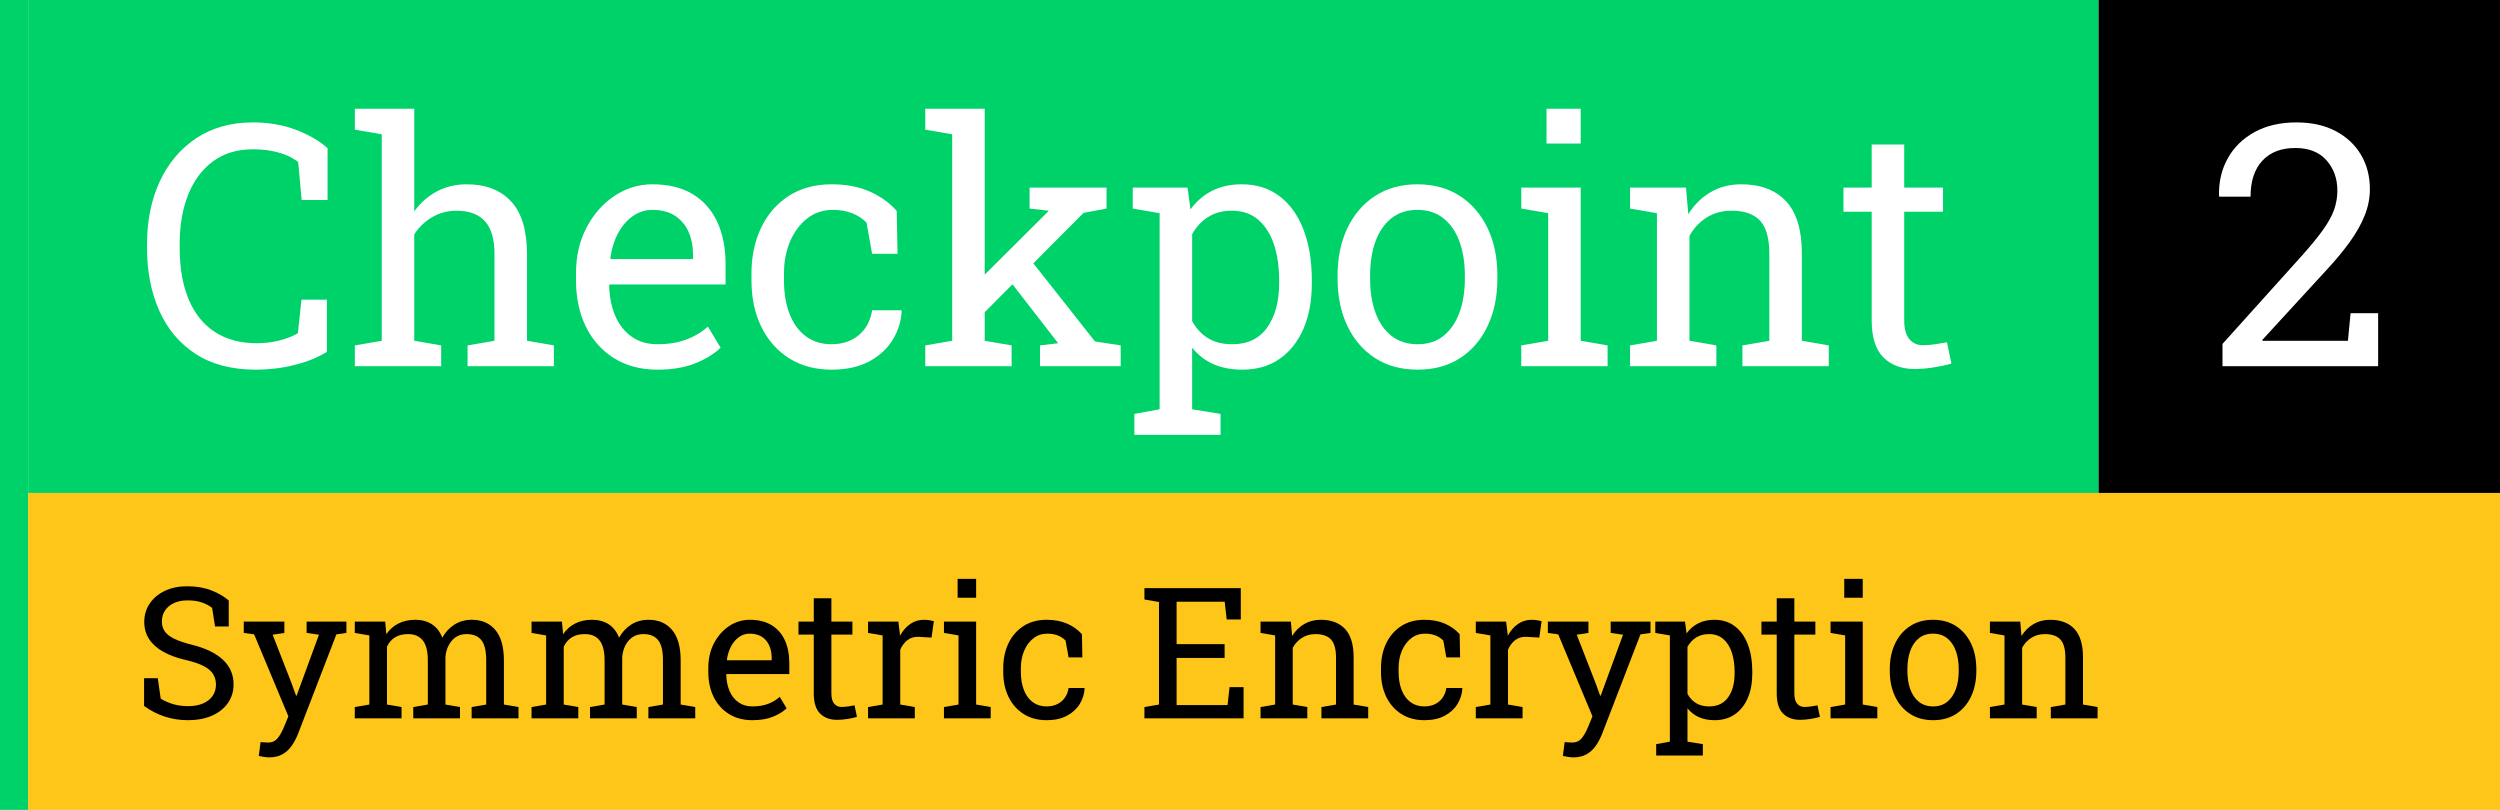
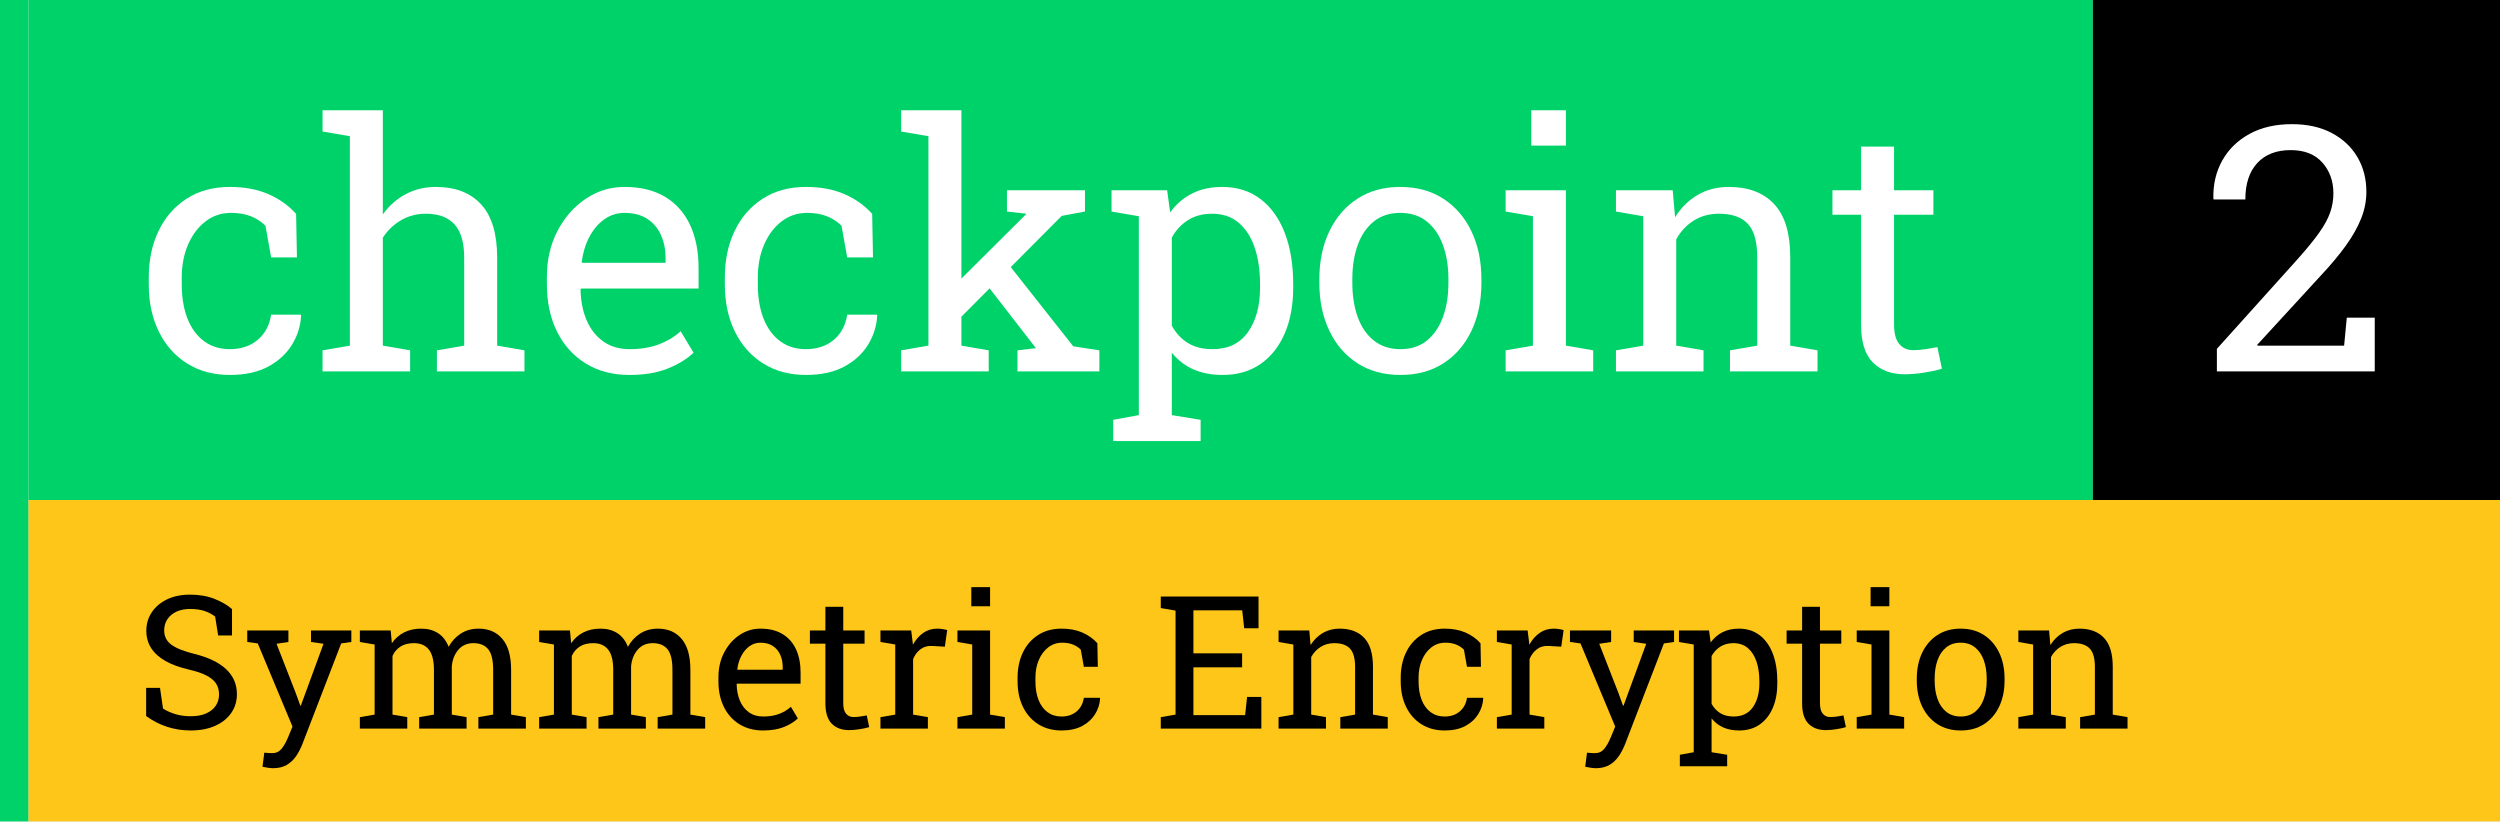
- <svg xmlns="http://www.w3.org/2000/svg" viewBox="0 0 355 115" width="355" height="115">
+ <svg xmlns="http://www.w3.org/2000/svg" viewBox="0 0 350 115" width="350" height="115">
  <rect x="0" y="0" width="4" height="115" fill="#00D26A" />
-   <rect x="4" y="0" width="294" height="70" fill="#00D26A" />
-   <rect x="298" y="0" width="57" height="70" fill="#000000" />
-   <rect x="4" y="70" width="351" height="45" fill="#FEC618" />
+   <rect x="4" y="0" width="289" height="70" fill="#00D26A" />
+   <rect x="293" y="0" width="57" height="70" fill="#000000" />
+   <rect x="4" y="70" width="346" height="45" fill="#FEC618" />
  <g fill="#FFFFFF">
-     <path d="M739 -21Q520 -21 373.5 75.0Q227 171 153.5 338.0Q80 505 80 717V738Q80 952 157.0 1118.5Q234 1285 378.0 1381.0Q522 1477 722 1477Q863 1477 980.0 1433.0Q1097 1389 1174 1321V1007H1017L996 1237Q964 1262 922.5 1279.0Q881 1296 830.5 1305.0Q780 1314 721 1314Q578 1314 479.0 1240.5Q380 1167 329.0 1038.0Q278 909 278 740V717Q278 534 332.5 404.5Q387 275 491.5 207.0Q596 139 746 139Q816 139 883.0 156.0Q950 173 994 200L1016 403H1170V87Q1088 36 974.0 7.5Q860 -21 739 -21Z" transform="translate(19.00, 52.00) scale(0.023438, -0.023438)" />
-     <path d="M49 0V126L212 154V1405L49 1433V1560H409V938Q465 1016 546.0 1059.0Q627 1102 726 1102Q900 1102 996.0 998.0Q1092 894 1092 678V154L1255 126V0H732V126L895 154V680Q895 814 837.5 878.0Q780 942 666 942Q585 942 518.5 903.5Q452 865 409 799V154L572 126V0Z" transform="translate(49.24, 52.00) scale(0.023438, -0.023438)" />
-     <path d="M567 -21Q417 -21 306.0 47.5Q195 116 134.5 238.0Q74 360 74 520V564Q74 718 137.5 839.5Q201 961 306.5 1031.5Q412 1102 537 1102Q683 1102 781.5 1042.0Q880 982 930.0 873.5Q980 765 980 618V495H278L275 490Q277 386 311.5 305.5Q346 225 411.0 179.0Q476 133 567 133Q667 133 742.5 161.5Q818 190 873 240L950 112Q892 56 796.5 17.5Q701 -21 567 -21ZM284 649H783V675Q783 753 755.5 814.5Q728 876 673.5 911.5Q619 947 537 947Q471 947 417.0 908.5Q363 870 328.0 804.0Q293 738 282 654Z" transform="translate(80.06, 52.00) scale(0.023438, -0.023438)" />
-     <path d="M563 -21Q416 -21 307.0 47.5Q198 116 138.0 238.0Q78 360 78 520V562Q78 716 136.0 838.0Q194 960 303.0 1031.0Q412 1102 563 1102Q694 1102 792.5 1059.0Q891 1016 958 941L963 681H809L775 870Q741 905 690.0 926.0Q639 947 570 947Q482 947 415.5 895.0Q349 843 312.0 756.0Q275 669 275 562V520Q275 402 309.5 315.0Q344 228 408.5 180.5Q473 133 562 133Q662 133 728.0 188.0Q794 243 809 339H986L988 333Q983 240 933.0 159.0Q883 78 790.5 28.5Q698 -21 563 -21Z" transform="translate(104.88, 52.00) scale(0.023438, -0.023438)" />
-     <path d="M64 0V126L227 154V1405L64 1433V1560H424V154L587 126V0ZM759 0V126L869 139L866 143L553 547L655 704L1092 150L1248 126V0ZM410 313 337 468 807 936 812 942 696 955V1082H1162V955L1023 929Z" transform="translate(129.89, 52.00) scale(0.023438, -0.023438)" />
-     <path d="M44 -416V-289L197 -261V927L34 955V1082H366L384 950Q438 1024 515.5 1063.0Q593 1102 695 1102Q829 1102 924.0 1029.5Q1019 957 1069.0 826.5Q1119 696 1119 521V500Q1119 344 1068.5 227.0Q1018 110 924.0 44.5Q830 -21 698 -21Q598 -21 522.5 12.5Q447 46 394 112V-261L566 -289V-416ZM637 133Q777 133 849.0 235.0Q921 337 921 500V521Q921 645 889.0 739.5Q857 834 793.5 888.0Q730 942 635 942Q551 942 491.0 904.0Q431 866 394 800V273Q431 206 490.5 169.5Q550 133 637 133Z" transform="translate(160.05, 52.00) scale(0.023438, -0.023438)" />
-     <path d="M563 -21Q413 -21 304.5 49.5Q196 120 137.0 244.5Q78 369 78 529V551Q78 711 137.0 835.5Q196 960 304.5 1031.0Q413 1102 561 1102Q711 1102 819.5 1031.0Q928 960 987.0 836.0Q1046 712 1046 551V529Q1046 368 987.0 243.5Q928 119 820.0 49.0Q712 -21 563 -21ZM563 133Q657 133 720.5 184.5Q784 236 816.5 325.5Q849 415 849 529V551Q849 665 816.5 754.5Q784 844 720.0 895.5Q656 947 561 947Q467 947 403.0 895.5Q339 844 307.0 754.5Q275 665 275 551V529Q275 415 307.0 325.5Q339 236 403.5 184.5Q468 133 563 133Z" transform="translate(188.11, 52.00) scale(0.023438, -0.023438)" />
-     <path d="M67 0V126L230 154V927L67 955V1082H427V154L590 126V0ZM220 1349V1560H427V1349Z" transform="translate(214.45, 52.00) scale(0.023438, -0.023438)" />
-     <path d="M74 0V126L237 154V927L74 955V1082H413L427 921Q481 1007 562.5 1054.5Q644 1102 748 1102Q923 1102 1019.0 999.5Q1115 897 1115 683V154L1278 126V0H755V126L918 154V679Q918 822 861.5 882.0Q805 942 689 942Q604 942 538.5 901.0Q473 860 434 789V154L597 126V0Z" transform="translate(229.73, 52.00) scale(0.023438, -0.023438)" />
-     <path d="M456 -17Q336 -17 265.5 53.5Q195 124 195 279V936H24V1082H195V1343H392V1082H627V936H392V279Q392 201 423.0 164.0Q454 127 506 127Q541 127 584.0 133.5Q627 140 651 145L678 16Q635 3 572.5 -7.0Q510 -17 456 -17Z" transform="translate(261.21, 52.00) scale(0.023438, -0.023438)" />
+     <path d="M563 -21Q416 -21 307.0 47.5Q198 116 138.0 238.0Q78 360 78 520V562Q78 716 136.0 838.0Q194 960 303.0 1031.0Q412 1102 563 1102Q694 1102 792.5 1059.0Q891 1016 958 941L963 681H809L775 870Q741 905 690.0 926.0Q639 947 570 947Q482 947 415.5 895.0Q349 843 312.0 756.0Q275 669 275 562V520Q275 402 309.5 315.0Q344 228 408.5 180.5Q473 133 562 133Q662 133 728.0 188.0Q794 243 809 339H986L988 333Q983 240 933.0 159.0Q883 78 790.5 28.5Q698 -21 563 -21Z" transform="translate(19.00, 52.00) scale(0.023438, -0.023438)" />
+     <path d="M49 0V126L212 154V1405L49 1433V1560H409V938Q465 1016 546.0 1059.0Q627 1102 726 1102Q900 1102 996.0 998.0Q1092 894 1092 678V154L1255 126V0H732V126L895 154V680Q895 814 837.5 878.0Q780 942 666 942Q585 942 518.5 903.5Q452 865 409 799V154L572 126V0Z" transform="translate(44.01, 52.00) scale(0.023438, -0.023438)" />
+     <path d="M567 -21Q417 -21 306.0 47.5Q195 116 134.5 238.0Q74 360 74 520V564Q74 718 137.5 839.5Q201 961 306.5 1031.5Q412 1102 537 1102Q683 1102 781.5 1042.0Q880 982 930.0 873.5Q980 765 980 618V495H278L275 490Q277 386 311.5 305.5Q346 225 411.0 179.0Q476 133 567 133Q667 133 742.5 161.5Q818 190 873 240L950 112Q892 56 796.5 17.5Q701 -21 567 -21ZM284 649H783V675Q783 753 755.5 814.5Q728 876 673.5 911.5Q619 947 537 947Q471 947 417.0 908.5Q363 870 328.0 804.0Q293 738 282 654Z" transform="translate(74.83, 52.00) scale(0.023438, -0.023438)" />
+     <path d="M563 -21Q416 -21 307.0 47.5Q198 116 138.0 238.0Q78 360 78 520V562Q78 716 136.0 838.0Q194 960 303.0 1031.0Q412 1102 563 1102Q694 1102 792.5 1059.0Q891 1016 958 941L963 681H809L775 870Q741 905 690.0 926.0Q639 947 570 947Q482 947 415.5 895.0Q349 843 312.0 756.0Q275 669 275 562V520Q275 402 309.5 315.0Q344 228 408.5 180.5Q473 133 562 133Q662 133 728.0 188.0Q794 243 809 339H986L988 333Q983 240 933.0 159.0Q883 78 790.5 28.5Q698 -21 563 -21Z" transform="translate(99.65, 52.00) scale(0.023438, -0.023438)" />
+     <path d="M64 0V126L227 154V1405L64 1433V1560H424V154L587 126V0ZM759 0V126L869 139L866 143L553 547L655 704L1092 150L1248 126V0ZM410 313 337 468 807 936 812 942 696 955V1082H1162V955L1023 929Z" transform="translate(124.66, 52.00) scale(0.023438, -0.023438)" />
+     <path d="M44 -416V-289L197 -261V927L34 955V1082H366L384 950Q438 1024 515.5 1063.0Q593 1102 695 1102Q829 1102 924.0 1029.5Q1019 957 1069.0 826.5Q1119 696 1119 521V500Q1119 344 1068.5 227.0Q1018 110 924.0 44.5Q830 -21 698 -21Q598 -21 522.5 12.5Q447 46 394 112V-261L566 -289V-416ZM637 133Q777 133 849.0 235.0Q921 337 921 500V521Q921 645 889.0 739.5Q857 834 793.5 888.0Q730 942 635 942Q551 942 491.0 904.0Q431 866 394 800V273Q431 206 490.5 169.5Q550 133 637 133Z" transform="translate(154.82, 52.00) scale(0.023438, -0.023438)" />
+     <path d="M563 -21Q413 -21 304.5 49.5Q196 120 137.0 244.5Q78 369 78 529V551Q78 711 137.0 835.5Q196 960 304.5 1031.0Q413 1102 561 1102Q711 1102 819.5 1031.0Q928 960 987.0 836.0Q1046 712 1046 551V529Q1046 368 987.0 243.5Q928 119 820.0 49.0Q712 -21 563 -21ZM563 133Q657 133 720.5 184.5Q784 236 816.5 325.5Q849 415 849 529V551Q849 665 816.5 754.5Q784 844 720.0 895.5Q656 947 561 947Q467 947 403.0 895.5Q339 844 307.0 754.5Q275 665 275 551V529Q275 415 307.0 325.5Q339 236 403.5 184.5Q468 133 563 133Z" transform="translate(182.88, 52.00) scale(0.023438, -0.023438)" />
+     <path d="M67 0V126L230 154V927L67 955V1082H427V154L590 126V0ZM220 1349V1560H427V1349Z" transform="translate(209.22, 52.00) scale(0.023438, -0.023438)" />
+     <path d="M74 0V126L237 154V927L74 955V1082H413L427 921Q481 1007 562.5 1054.5Q644 1102 748 1102Q923 1102 1019.0 999.5Q1115 897 1115 683V154L1278 126V0H755V126L918 154V679Q918 822 861.5 882.0Q805 942 689 942Q604 942 538.5 901.0Q473 860 434 789V154L597 126V0Z" transform="translate(224.50, 52.00) scale(0.023438, -0.023438)" />
+     <path d="M456 -17Q336 -17 265.5 53.5Q195 124 195 279V936H24V1082H195V1343H392V1082H627V936H392V279Q392 201 423.0 164.0Q454 127 506 127Q541 127 584.0 133.5Q627 140 651 145L678 16Q635 3 572.5 -7.0Q510 -17 456 -17Z" transform="translate(255.98, 52.00) scale(0.023438, -0.023438)" />
  </g>
  <g fill="#FFFFFF">
-     <path d="M97 0V135L574 665Q660 761 707.5 828.0Q755 895 774.0 950.5Q793 1006 793 1064Q793 1173 727.0 1247.5Q661 1322 538 1322Q410 1322 338.5 1245.0Q267 1168 267 1027H78L76 1033Q73 1159 129.0 1259.5Q185 1360 291.5 1418.5Q398 1477 545 1477Q683 1477 782.5 1424.5Q882 1372 936.0 1281.0Q990 1190 990 1072Q990 992 958.5 913.0Q927 834 867.0 751.0Q807 668 721 576L338 159L340 154H857L873 321H1040V0Z" transform="translate(313.32, 52.00) scale(0.023438, -0.023438)" />
+     <path d="M97 0V135L574 665Q660 761 707.5 828.0Q755 895 774.0 950.5Q793 1006 793 1064Q793 1173 727.0 1247.5Q661 1322 538 1322Q410 1322 338.5 1245.0Q267 1168 267 1027H78L76 1033Q73 1159 129.0 1259.5Q185 1360 291.5 1418.5Q398 1477 545 1477Q683 1477 782.5 1424.5Q882 1372 936.0 1281.0Q990 1190 990 1072Q990 992 958.5 913.0Q927 834 867.0 751.0Q807 668 721 576L338 159L340 154H857L873 321H1040V0Z" transform="translate(308.09, 52.00) scale(0.023438, -0.023438)" />
  </g>
  <g fill="#000000">
    <path d="M606 -21Q473 -21 350.0 18.0Q227 57 115 138V449H268L301 220Q366 180 442.0 158.0Q518 136 606 136Q706 136 775.5 166.5Q845 197 882.0 251.0Q919 305 919 377Q919 444 887.0 495.0Q855 546 781.5 584.5Q708 623 581 652Q431 687 327.5 745.5Q224 804 170.5 887.5Q117 971 117 1079Q117 1193 177.5 1283.0Q238 1373 346.0 1425.0Q454 1477 598 1477Q751 1477 868.5 1430.5Q986 1384 1062 1318V1027H909L876 1235Q831 1271 764.0 1295.0Q697 1319 598 1319Q514 1319 450.0 1289.5Q386 1260 350.0 1207.0Q314 1154 314 1082Q314 1019 346.5 972.0Q379 925 452.5 889.5Q526 854 649 823Q879 766 997.5 654.5Q1116 543 1116 379Q1116 262 1053.0 171.5Q990 81 875.5 30.0Q761 -21 606 -21Z" transform="translate(19.00, 102.00) scale(0.012695, -0.012695)" />
    <path d="M309 -437Q286 -437 249.0 -431.5Q212 -426 192 -421L212 -266Q229 -268 259.0 -269.5Q289 -271 300 -271Q363 -271 402.5 -223.0Q442 -175 476 -92L523 22L140 939L24 955V1082H478V955L347 935L558 394L609 253H615L865 935L727 955V1082H1172V955L1060 939L634 -166Q604 -244 561.5 -305.5Q519 -367 457.5 -402.0Q396 -437 309 -437Z" transform="translate(34.31, 102.00) scale(0.012695, -0.012695)" />
    <path d="M74 0V126L237 154V927L74 955V1082H414L427 941Q479 1018 561.0 1060.0Q643 1102 751 1102Q859 1102 936.5 1052.0Q1014 1002 1053 902Q1104 994 1188.0 1048.0Q1272 1102 1384 1102Q1550 1102 1646.0 988.5Q1742 875 1742 647V154L1905 126V0H1381V126L1544 154V649Q1544 809 1489.0 875.5Q1434 942 1326 942Q1223 942 1160.5 869.5Q1098 797 1088 687V154L1251 126V0H728V126L891 154V649Q891 801 834.5 871.5Q778 942 671 942Q581 942 523.0 905.0Q465 868 434 801V154L597 126V0Z" transform="translate(49.44, 102.00) scale(0.012695, -0.012695)" />
    <path d="M74 0V126L237 154V927L74 955V1082H414L427 941Q479 1018 561.0 1060.0Q643 1102 751 1102Q859 1102 936.5 1052.0Q1014 1002 1053 902Q1104 994 1188.0 1048.0Q1272 1102 1384 1102Q1550 1102 1646.0 988.5Q1742 875 1742 647V154L1905 126V0H1381V126L1544 154V649Q1544 809 1489.0 875.5Q1434 942 1326 942Q1223 942 1160.5 869.5Q1098 797 1088 687V154L1251 126V0H728V126L891 154V649Q891 801 834.5 871.5Q778 942 671 942Q581 942 523.0 905.0Q465 868 434 801V154L597 126V0Z" transform="translate(74.54, 102.00) scale(0.012695, -0.012695)" />
    <path d="M567 -21Q417 -21 306.0 47.5Q195 116 134.5 238.0Q74 360 74 520V564Q74 718 137.5 839.5Q201 961 306.5 1031.5Q412 1102 537 1102Q683 1102 781.5 1042.0Q880 982 930.0 873.5Q980 765 980 618V495H278L275 490Q277 386 311.5 305.5Q346 225 411.0 179.0Q476 133 567 133Q667 133 742.5 161.5Q818 190 873 240L950 112Q892 56 796.5 17.5Q701 -21 567 -21ZM284 649H783V675Q783 753 755.5 814.5Q728 876 673.5 911.5Q619 947 537 947Q471 947 417.0 908.5Q363 870 328.0 804.0Q293 738 282 654Z" transform="translate(99.64, 102.00) scale(0.012695, -0.012695)" />
    <path d="M456 -17Q336 -17 265.5 53.5Q195 124 195 279V936H24V1082H195V1343H392V1082H627V936H392V279Q392 201 423.0 164.0Q454 127 506 127Q541 127 584.0 133.5Q627 140 651 145L678 16Q635 3 572.5 -7.0Q510 -17 456 -17Z" transform="translate(113.08, 102.00) scale(0.012695, -0.012695)" />
    <path d="M72 0V126L235 154V927L72 955V1082H411L428 944L430 925Q476 1008 543.5 1055.0Q611 1102 698 1102Q729 1102 761.5 1096.5Q794 1091 808 1086L782 903L645 911Q567 916 514.0 875.5Q461 835 432 767V154L595 126V0Z" transform="translate(122.35, 102.00) scale(0.012695, -0.012695)" />
    <path d="M67 0V126L230 154V927L67 955V1082H427V154L590 126V0ZM220 1349V1560H427V1349Z" transform="translate(133.19, 102.00) scale(0.012695, -0.012695)" />
    <path d="M563 -21Q416 -21 307.0 47.5Q198 116 138.0 238.0Q78 360 78 520V562Q78 716 136.0 838.0Q194 960 303.0 1031.0Q412 1102 563 1102Q694 1102 792.5 1059.0Q891 1016 958 941L963 681H809L775 870Q741 905 690.0 926.0Q639 947 570 947Q482 947 415.5 895.0Q349 843 312.0 756.0Q275 669 275 562V520Q275 402 309.5 315.0Q344 228 408.5 180.5Q473 133 562 133Q662 133 728.0 188.0Q794 243 809 339H986L988 333Q983 240 933.0 159.0Q883 78 790.5 28.5Q698 -21 563 -21Z" transform="translate(141.47, 102.00) scale(0.012695, -0.012695)" />
    <path d="M81 0V126L244 154V1301L81 1329V1456H1159V1106H1001L979 1304H441V830H978V675H441V148H1011L1033 349H1190V0Z" transform="translate(161.48, 102.00) scale(0.012695, -0.012695)" />
    <path d="M74 0V126L237 154V927L74 955V1082H413L427 921Q481 1007 562.5 1054.5Q644 1102 748 1102Q923 1102 1019.0 999.5Q1115 897 1115 683V154L1278 126V0H755V126L918 154V679Q918 822 861.5 882.0Q805 942 689 942Q604 942 538.5 901.0Q473 860 434 789V154L597 126V0Z" transform="translate(178.06, 102.00) scale(0.012695, -0.012695)" />
    <path d="M563 -21Q416 -21 307.0 47.5Q198 116 138.0 238.0Q78 360 78 520V562Q78 716 136.0 838.0Q194 960 303.0 1031.0Q412 1102 563 1102Q694 1102 792.5 1059.0Q891 1016 958 941L963 681H809L775 870Q741 905 690.0 926.0Q639 947 570 947Q482 947 415.5 895.0Q349 843 312.0 756.0Q275 669 275 562V520Q275 402 309.5 315.0Q344 228 408.5 180.5Q473 133 562 133Q662 133 728.0 188.0Q794 243 809 339H986L988 333Q983 240 933.0 159.0Q883 78 790.5 28.5Q698 -21 563 -21Z" transform="translate(195.11, 102.00) scale(0.012695, -0.012695)" />
    <path d="M72 0V126L235 154V927L72 955V1082H411L428 944L430 925Q476 1008 543.5 1055.0Q611 1102 698 1102Q729 1102 761.5 1096.5Q794 1091 808 1086L782 903L645 911Q567 916 514.0 875.5Q461 835 432 767V154L595 126V0Z" transform="translate(208.65, 102.00) scale(0.012695, -0.012695)" />
    <path d="M309 -437Q286 -437 249.0 -431.5Q212 -426 192 -421L212 -266Q229 -268 259.0 -269.5Q289 -271 300 -271Q363 -271 402.5 -223.0Q442 -175 476 -92L523 22L140 939L24 955V1082H478V955L347 935L558 394L609 253H615L865 935L727 955V1082H1172V955L1060 939L634 -166Q604 -244 561.5 -305.5Q519 -367 457.5 -402.0Q396 -437 309 -437Z" transform="translate(219.49, 102.00) scale(0.012695, -0.012695)" />
    <path d="M44 -416V-289L197 -261V927L34 955V1082H366L384 950Q438 1024 515.5 1063.0Q593 1102 695 1102Q829 1102 924.0 1029.5Q1019 957 1069.0 826.5Q1119 696 1119 521V500Q1119 344 1068.5 227.0Q1018 110 924.0 44.5Q830 -21 698 -21Q598 -21 522.5 12.5Q447 46 394 112V-261L566 -289V-416ZM637 133Q777 133 849.0 235.0Q921 337 921 500V521Q921 645 889.0 739.5Q857 834 793.5 888.0Q730 942 635 942Q551 942 491.0 904.0Q431 866 394 800V273Q431 206 490.5 169.5Q550 133 637 133Z" transform="translate(234.62, 102.00) scale(0.012695, -0.012695)" />
    <path d="M456 -17Q336 -17 265.5 53.5Q195 124 195 279V936H24V1082H195V1343H392V1082H627V936H392V279Q392 201 423.0 164.0Q454 127 506 127Q541 127 584.0 133.5Q627 140 651 145L678 16Q635 3 572.5 -7.0Q510 -17 456 -17Z" transform="translate(249.82, 102.00) scale(0.012695, -0.012695)" />
    <path d="M67 0V126L230 154V927L67 955V1082H427V154L590 126V0ZM220 1349V1560H427V1349Z" transform="translate(259.09, 102.00) scale(0.012695, -0.012695)" />
    <path d="M563 -21Q413 -21 304.5 49.5Q196 120 137.0 244.5Q78 369 78 529V551Q78 711 137.0 835.5Q196 960 304.5 1031.0Q413 1102 561 1102Q711 1102 819.5 1031.0Q928 960 987.0 836.0Q1046 712 1046 551V529Q1046 368 987.0 243.5Q928 119 820.0 49.0Q712 -21 563 -21ZM563 133Q657 133 720.5 184.5Q784 236 816.5 325.5Q849 415 849 529V551Q849 665 816.5 754.5Q784 844 720.0 895.5Q656 947 561 947Q467 947 403.0 895.5Q339 844 307.0 754.5Q275 665 275 551V529Q275 415 307.0 325.5Q339 236 403.5 184.5Q468 133 563 133Z" transform="translate(267.36, 102.00) scale(0.012695, -0.012695)" />
    <path d="M74 0V126L237 154V927L74 955V1082H413L427 921Q481 1007 562.5 1054.5Q644 1102 748 1102Q923 1102 1019.0 999.5Q1115 897 1115 683V154L1278 126V0H755V126L918 154V679Q918 822 861.5 882.0Q805 942 689 942Q604 942 538.5 901.0Q473 860 434 789V154L597 126V0Z" transform="translate(281.63, 102.00) scale(0.012695, -0.012695)" />
  </g>
</svg>
